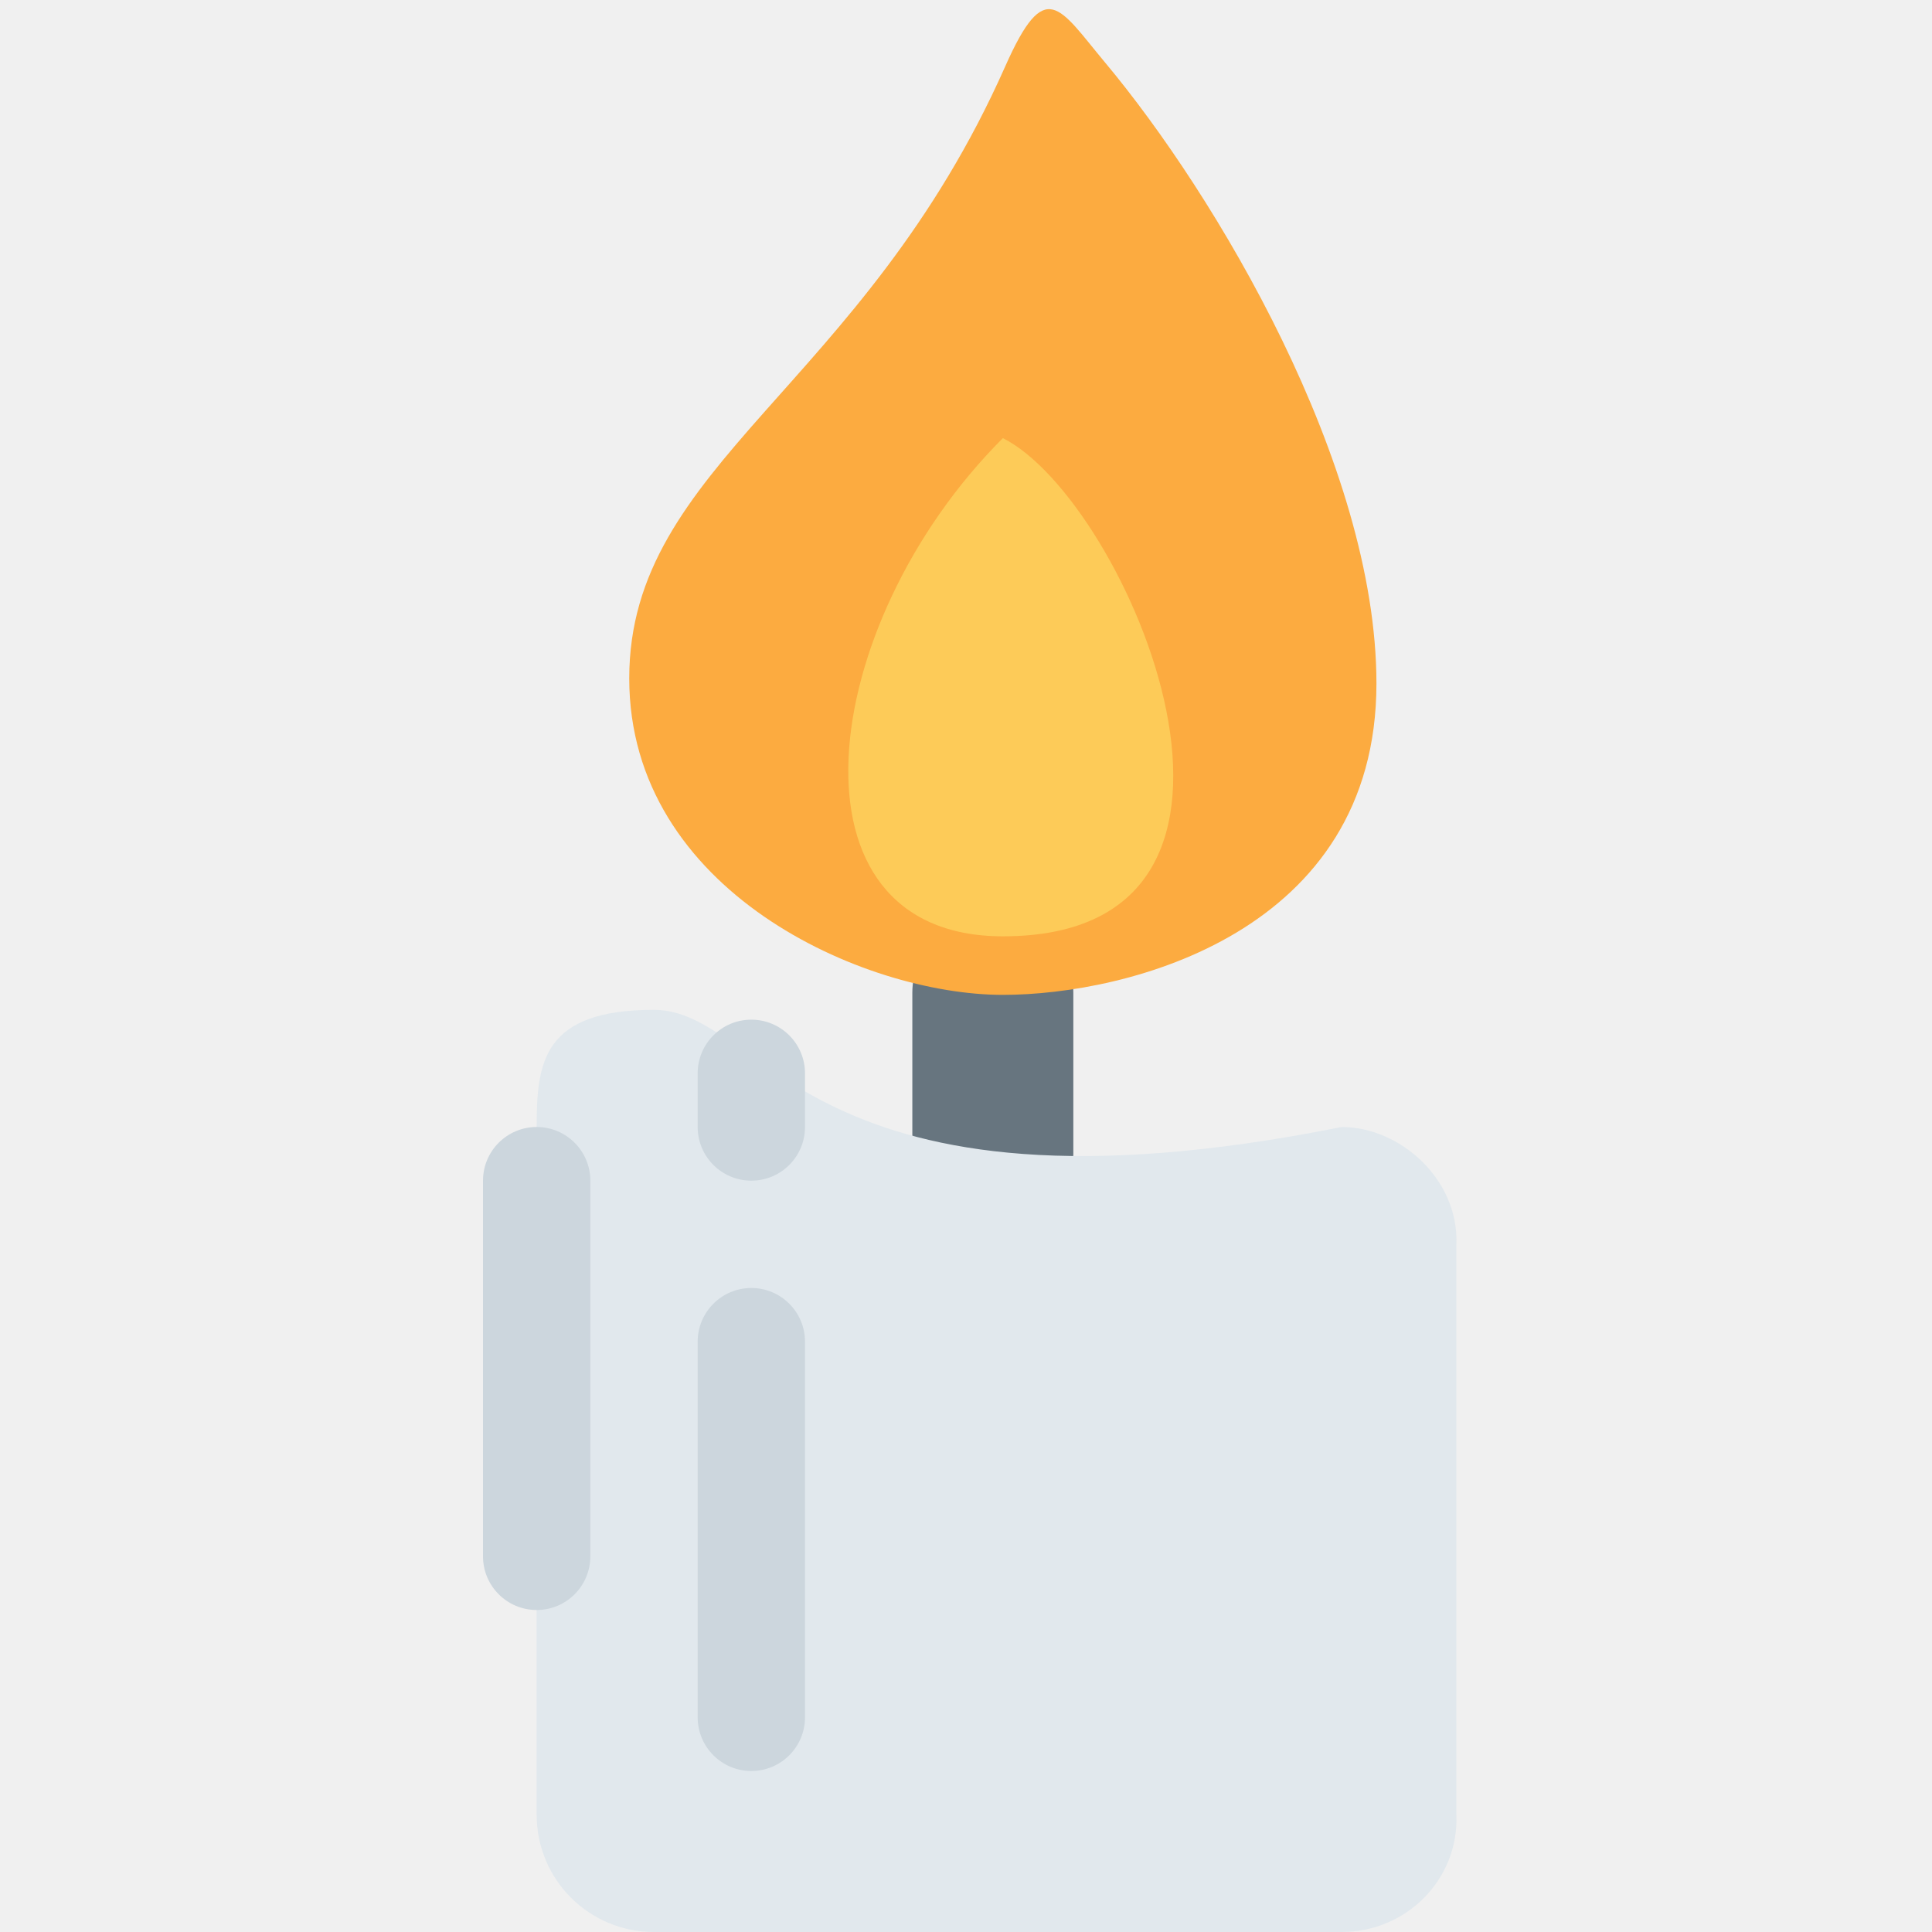
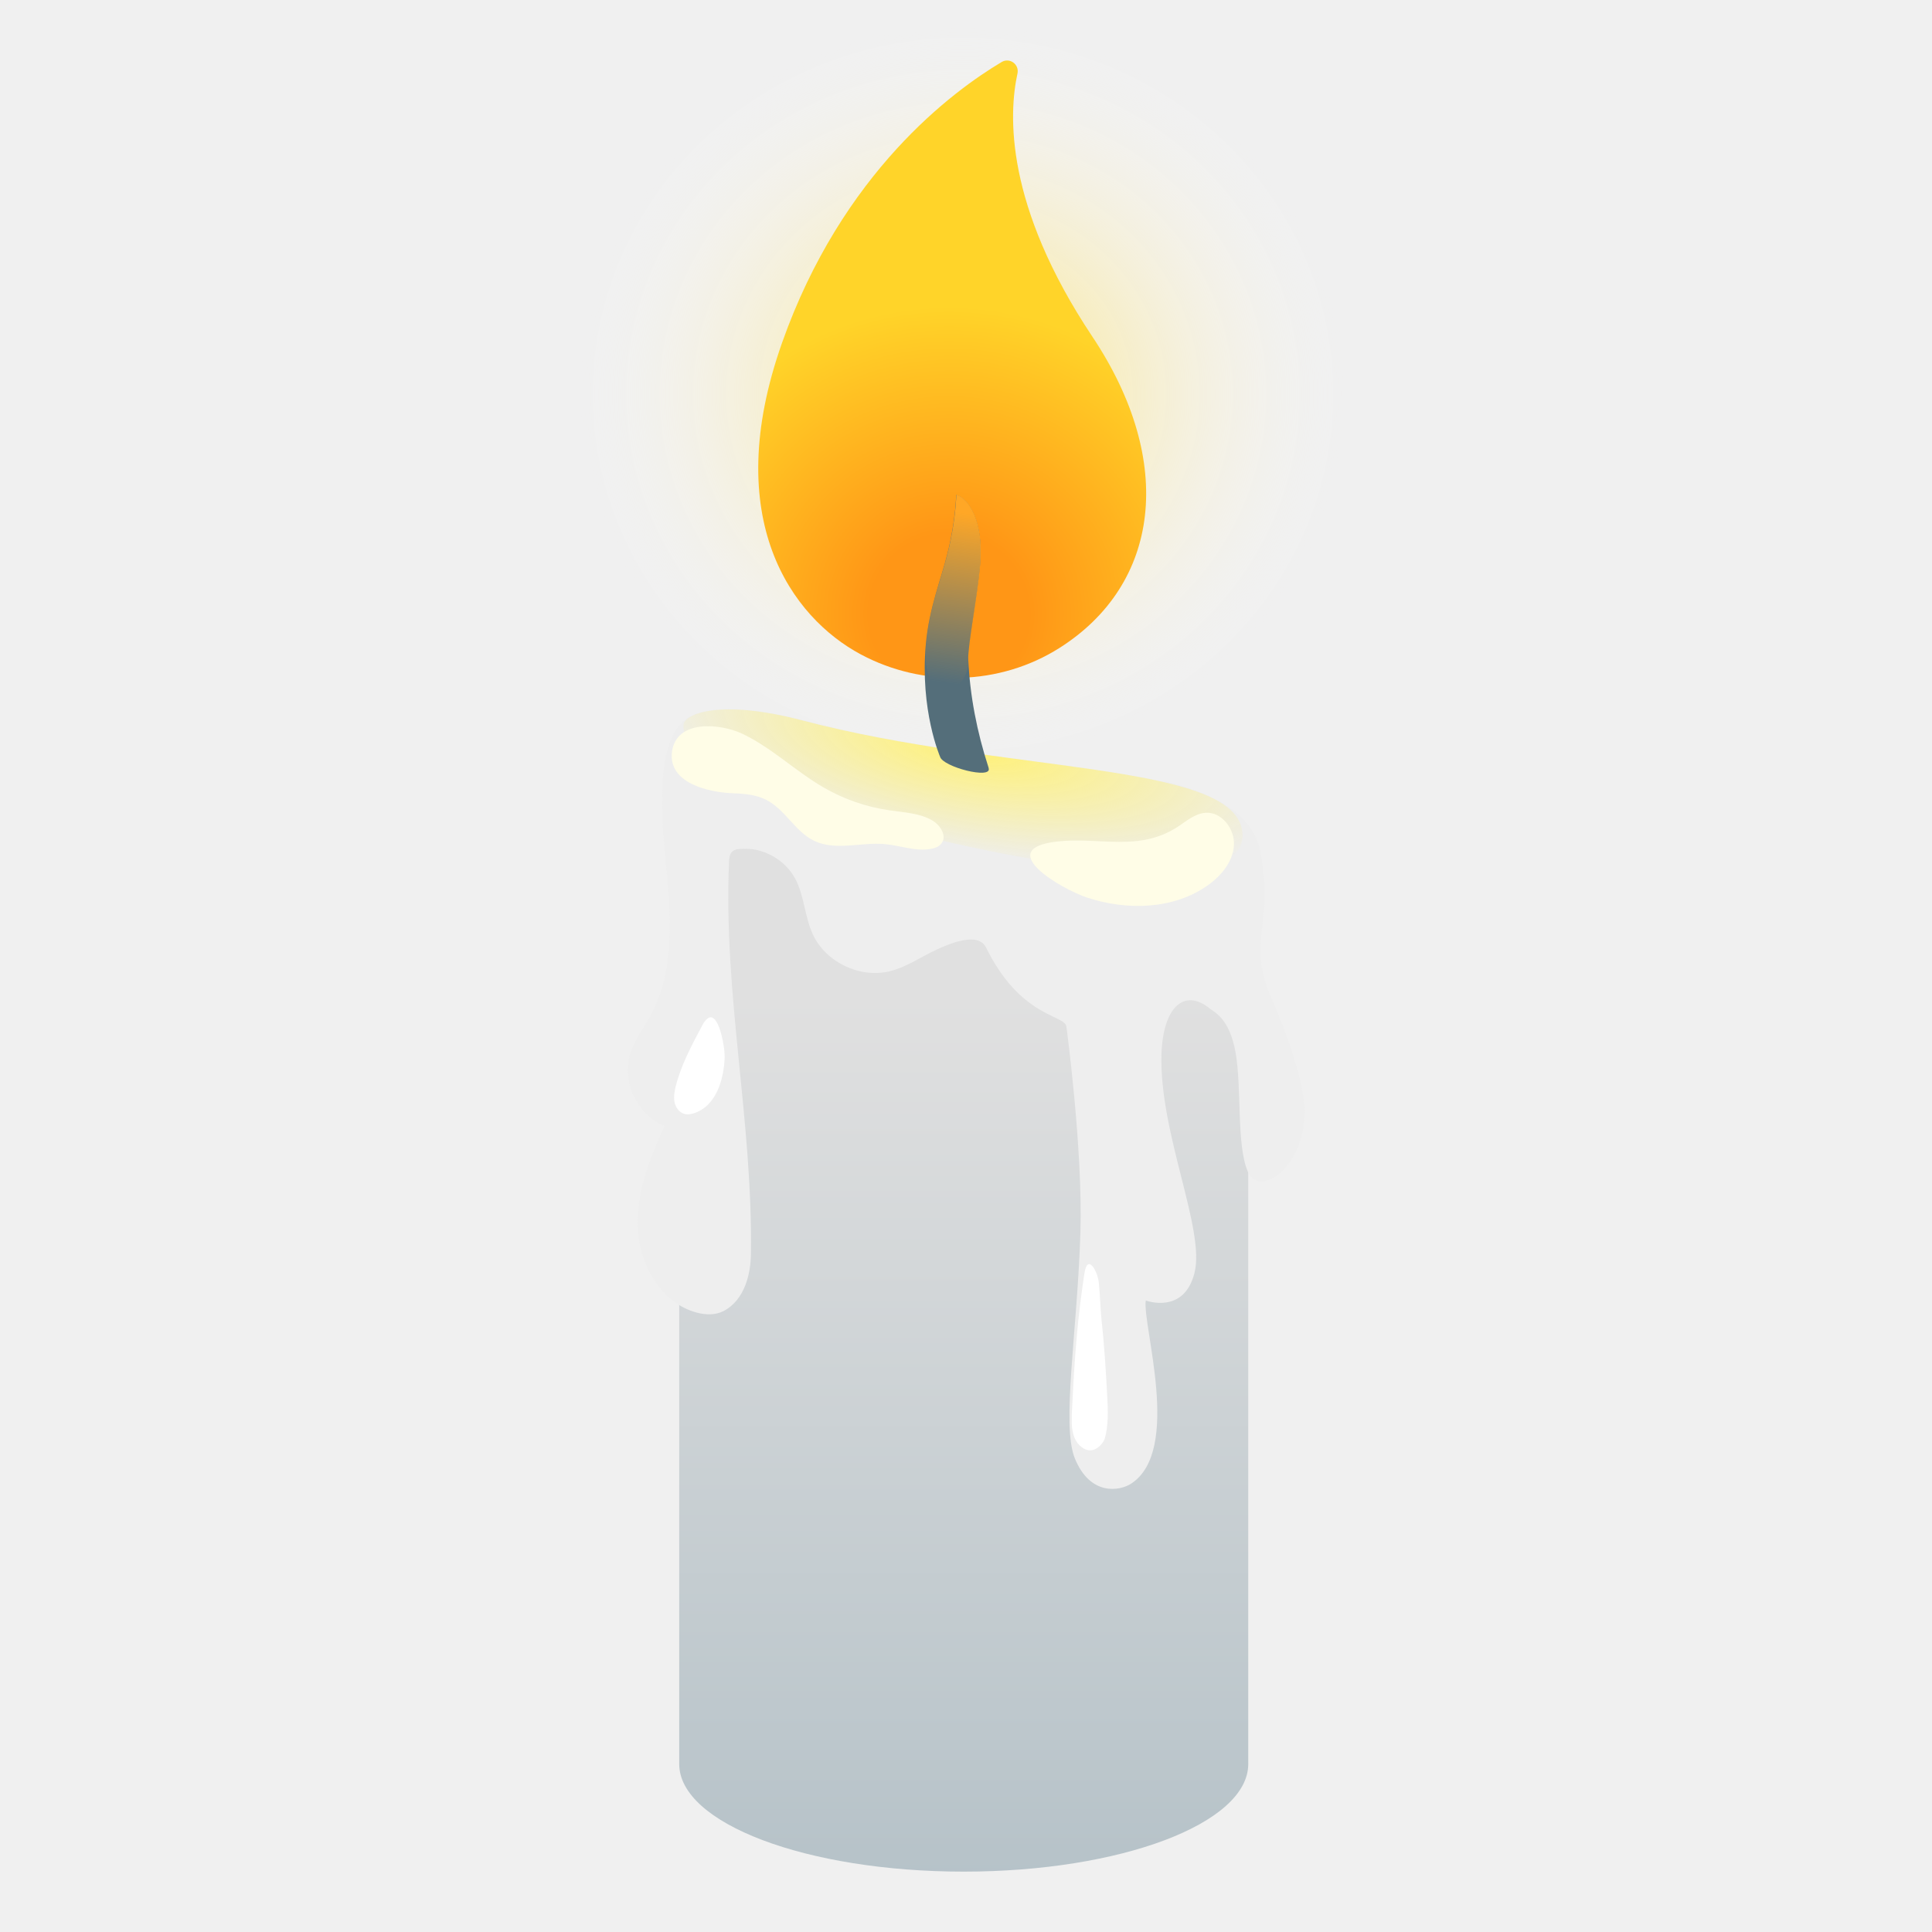
- <svg xmlns="http://www.w3.org/2000/svg" viewBox="0 0 36 36">
-   <path fill="#67757F" d="M20 21.5a1.5 1.5 0 0 1-3 0v-3a1.5 1.5 0 1 1 3 0v3z" />
-   <path fill="#E1E8ED" d="M27.138 33.817C27.183 35.022 26.206 36 25 36H12.183A2.183 2.183 0 0 1 10 33.817V21c0-1.205.115-2.183 2.183-2.183S15 23 25 21c1.091 0 2.183.978 2.138 2.183v10.634z" />
-   <path fill="#FCAB40" d="M18.687 18.538c-2.595 0-6.962-1.934-6.962-5.898 0-3.988 4.351-5.414 7.005-11.401.751-1.693.999-1.107 1.86-.076 2.06 2.463 5.058 7.483 5.058 11.574-.001 4.641-4.64 5.801-6.961 5.801z" />
-   <path fill="#FDCB58" d="M18.687 17.447c-4.184 0-3.482-5.802 0-9.283 2.321 1.16 5.801 9.283 0 9.283z" />
-   <path fill="#CCD6DD" d="M11 29a1 1 0 1 1-2 0v-7a1 1 0 1 1 2 0v7zm4 3a1 1 0 1 1-2 0v-7a1 1 0 1 1 2 0v7zm0-11a1 1 0 1 1-2 0v-1a1 1 0 1 1 2 0v1z" />
+ <svg xmlns="http://www.w3.org/2000/svg" viewBox="0 0 128 128">
+   <radialGradient id="SVGn3dEd9oy" cx="64.939" cy="25.413" r="39.391" gradientTransform="matrix(.6861 0 0 .6604 19.244 9.323)" gradientUnits="userSpaceOnUse">
+     <stop offset=".088" stop-color="#ffe265" stop-opacity=".7" />
+     <stop offset=".398" stop-color="#ffec99" stop-opacity=".448" />
+     <stop offset=".949" stop-color="#fff" stop-opacity="0" />
+   </radialGradient>
+   <path fill="url(#SVGn3dEd9oy)" d="M90.91 26.63c0 13.56-9.16 25.96-27.18 25.58c-22.17-.48-27.04-12.76-27.04-26.31S46.34 0 66.05 0c17.86 0 24.86 13.07 24.86 26.63" />
+   <linearGradient id="SVGtxvgXbRQ" x1="63.848" x2="63.848" y1="66.192" y2="132.535" gradientUnits="userSpaceOnUse">
+     <stop offset="0" stop-color="#e0e0e0" />
+     <stop offset="1" stop-color="#b0bec5" />
+   </linearGradient>
+   <path fill="url(#SVGtxvgXbRQ)" d="M45 56.23v60.64c0 3.94 8.44 7.13 18.85 7.13s18.85-3.19 18.85-7.13V56.23z" />
+   <path fill="#eee" d="M84.18 66c-1.4-3.1-.06-4.96-.49-8.24c-.16-1.21-.07-3.18-3.1-4.77h-.01c-.24-.13-.5-.25-.77-.37c-.94-.41-2.04-.78-2.91-.87h-.01c-5.71-1.28-15.06-1.76-23.73-4.04c-4.19-1.1-6.52-.77-7.43-.24h-.01c-2.19 1.14-1.99 5.79-1.64 9.35s.72 7.37-1 10.5c-.45.83-1.05 1.59-1.33 2.49c-.58 1.86.47 4.07 2.28 4.79c-1 2.18-1.91 4.49-1.77 6.88c.13 2.39 1.58 4.86 3.89 5.48c.59.16 1.25.18 1.79-.1c1.46-.77 1.79-2.57 1.81-3.75c.13-8.88-1.83-17.15-1.45-26.02c.01-.21.03-.44.16-.61c.15-.19.42-.24.66-.25c1.42-.09 2.85.7 3.54 1.94c.63 1.14.64 2.52 1.18 3.71c.85 1.86 3.11 2.95 5.1 2.47c1.11-.27 2.07-.95 3.1-1.43c1.04-.48 2.78-1.17 3.29-.14c2.28 4.63 5.18 4.44 5.32 5.22c0 0 1.1 8.1.93 13.66c-.2 6.52-1.27 12.75-.37 14.96c1.02 2.51 2.98 2.17 3.74 1.67c3.37-2.21.72-10.5.96-12.13c0 0 2.53.96 3.23-1.83c.72-2.89-2.33-9.22-2.19-14.45c.09-3.2 1.54-4.44 3.23-3.04c.22.19 1.27.59 1.68 2.89c.42 2.38.05 6.13.81 7.89s3.77-.22 3.77-4.04c-.02-1.99-1.44-5.76-2.26-7.58" />
+   <radialGradient id="SVGoTOMmokb" cx="64.363" cy="49.504" r="22.627" gradientTransform="rotate(10.056 -126.605 32.703)scale(1 .3212)" gradientUnits="userSpaceOnUse">
+     <stop offset="0" stop-color="#fff176" />
+     <stop offset="1" stop-color="#fff176" stop-opacity="0" />
+   </radialGradient>
+   <path fill="url(#SVGoTOMmokb)" d="M53.16 47.73c-5.52-1.45-7.82-.41-7.88.29c-.31 3.9 18.46 8.43 26.41 9.4c7.48.92 11.01.03 10.6-2.43c-.75-4.52-15.75-3.74-29.13-7.26" />
+   <radialGradient id="SVG7my8jdWr" cx="62.871" cy="40.668" r="31.156" gradientUnits="userSpaceOnUse">
+     <stop offset=".17" stop-color="#ff9616" />
+     <stop offset=".654" stop-color="#ffd429" />
+   </radialGradient>
+   <path fill="url(#SVG7my8jdWr)" d="M70.19 42.93c-3.95 2.5-9.05 2.63-13.17.42c-4.55-2.44-9.34-8.95-5.21-20.63c3.99-11.3 11.34-16.7 14.55-18.61c.54-.32 1.18.16 1.05.76c-.59 2.7-.84 8.73 4.96 17.43c5.55 8.32 4.47 16.42-2.18 20.63" />
+   <path fill="#546e7a" d="M62.28 50.13s-1.34-3.08-.94-7.46c.22-2.42 1.02-4.31 1.44-6.03c.54-2.16.57-3.85.57-3.85c.79.2 1.83 1.73 1.59 4.58c-.18 2.13-.83 5.42-.79 6.31c.11 2.42.58 4.82 1.33 7.13c.01.03.02.05.02.08c.25.77-3.05-.08-3.22-.76" />
+   <linearGradient id="SVGV0ZRveDR" x1="63.983" x2="61.483" y1="34.004" y2="52.754" gradientUnits="userSpaceOnUse">
+     <stop offset="0" stop-color="#ffa726" />
+     <stop offset=".598" stop-color="#ffa726" stop-opacity="0" />
+   </linearGradient>
+   <path fill="url(#SVGV0ZRveDR)" d="M61.35 42.66c.22-2.42 1.02-4.31 1.44-6.03c.54-2.16.57-3.85.57-3.85c.79.2 1.83 1.73 1.59 4.58c-.18 2.13-.83 5.42-.79 6.31c.09 2.42-3.21 3.38-2.81-1.01" />
+   <path fill="#fffde7" d="M49.13 48.59c1.97.92 3.55 2.49 5.43 3.58c1.35.78 2.85 1.3 4.39 1.52c.97.14 2 .18 2.84.68c.51.31.95 1 .6 1.49c-.16.23-.44.33-.71.38c-1.02.19-2.05-.23-3.09-.32c-1.56-.13-3.24.47-4.66-.22c-1.26-.61-1.92-2.08-3.17-2.71c-.7-.36-1.51-.41-2.3-.44c-1.5-.07-4.2-.65-3.94-2.74c.29-2.18 3.22-1.86 4.61-1.22m22.9 10.88c2.65.87 5.74.79 8.01-.83c.88-.63 1.65-1.56 1.71-2.64c.07-1.08-.82-2.24-1.9-2.15c-.7.06-1.26.56-1.84.94c-2.57 1.66-5.17.65-7.94.96c-4.35.48.28 3.17 1.96 3.72" />
+   <path fill="#fff" d="M73.36 92.57c.05.92.08 1.87-.17 2.76c-.06.21-.71 1.2-1.55.53c-.77-.61-.65-1.78-.6-2.76c.15-3.09.34-5.73.81-8.76c.2-1.3.87-.15.95.65s.11 1.76.17 2.36c.19 1.73.3 3.47.39 5.22m-27.4-18.81c-.2.06-.41.1-.61.04c-.35-.09-.59-.43-.66-.78s0-.71.08-1.06c.36-1.42 1.07-2.73 1.76-4.03c.96-1.77 1.51 1.4 1.48 2.13c-.05 1.42-.54 3.22-2.05 3.7" />
</svg>
